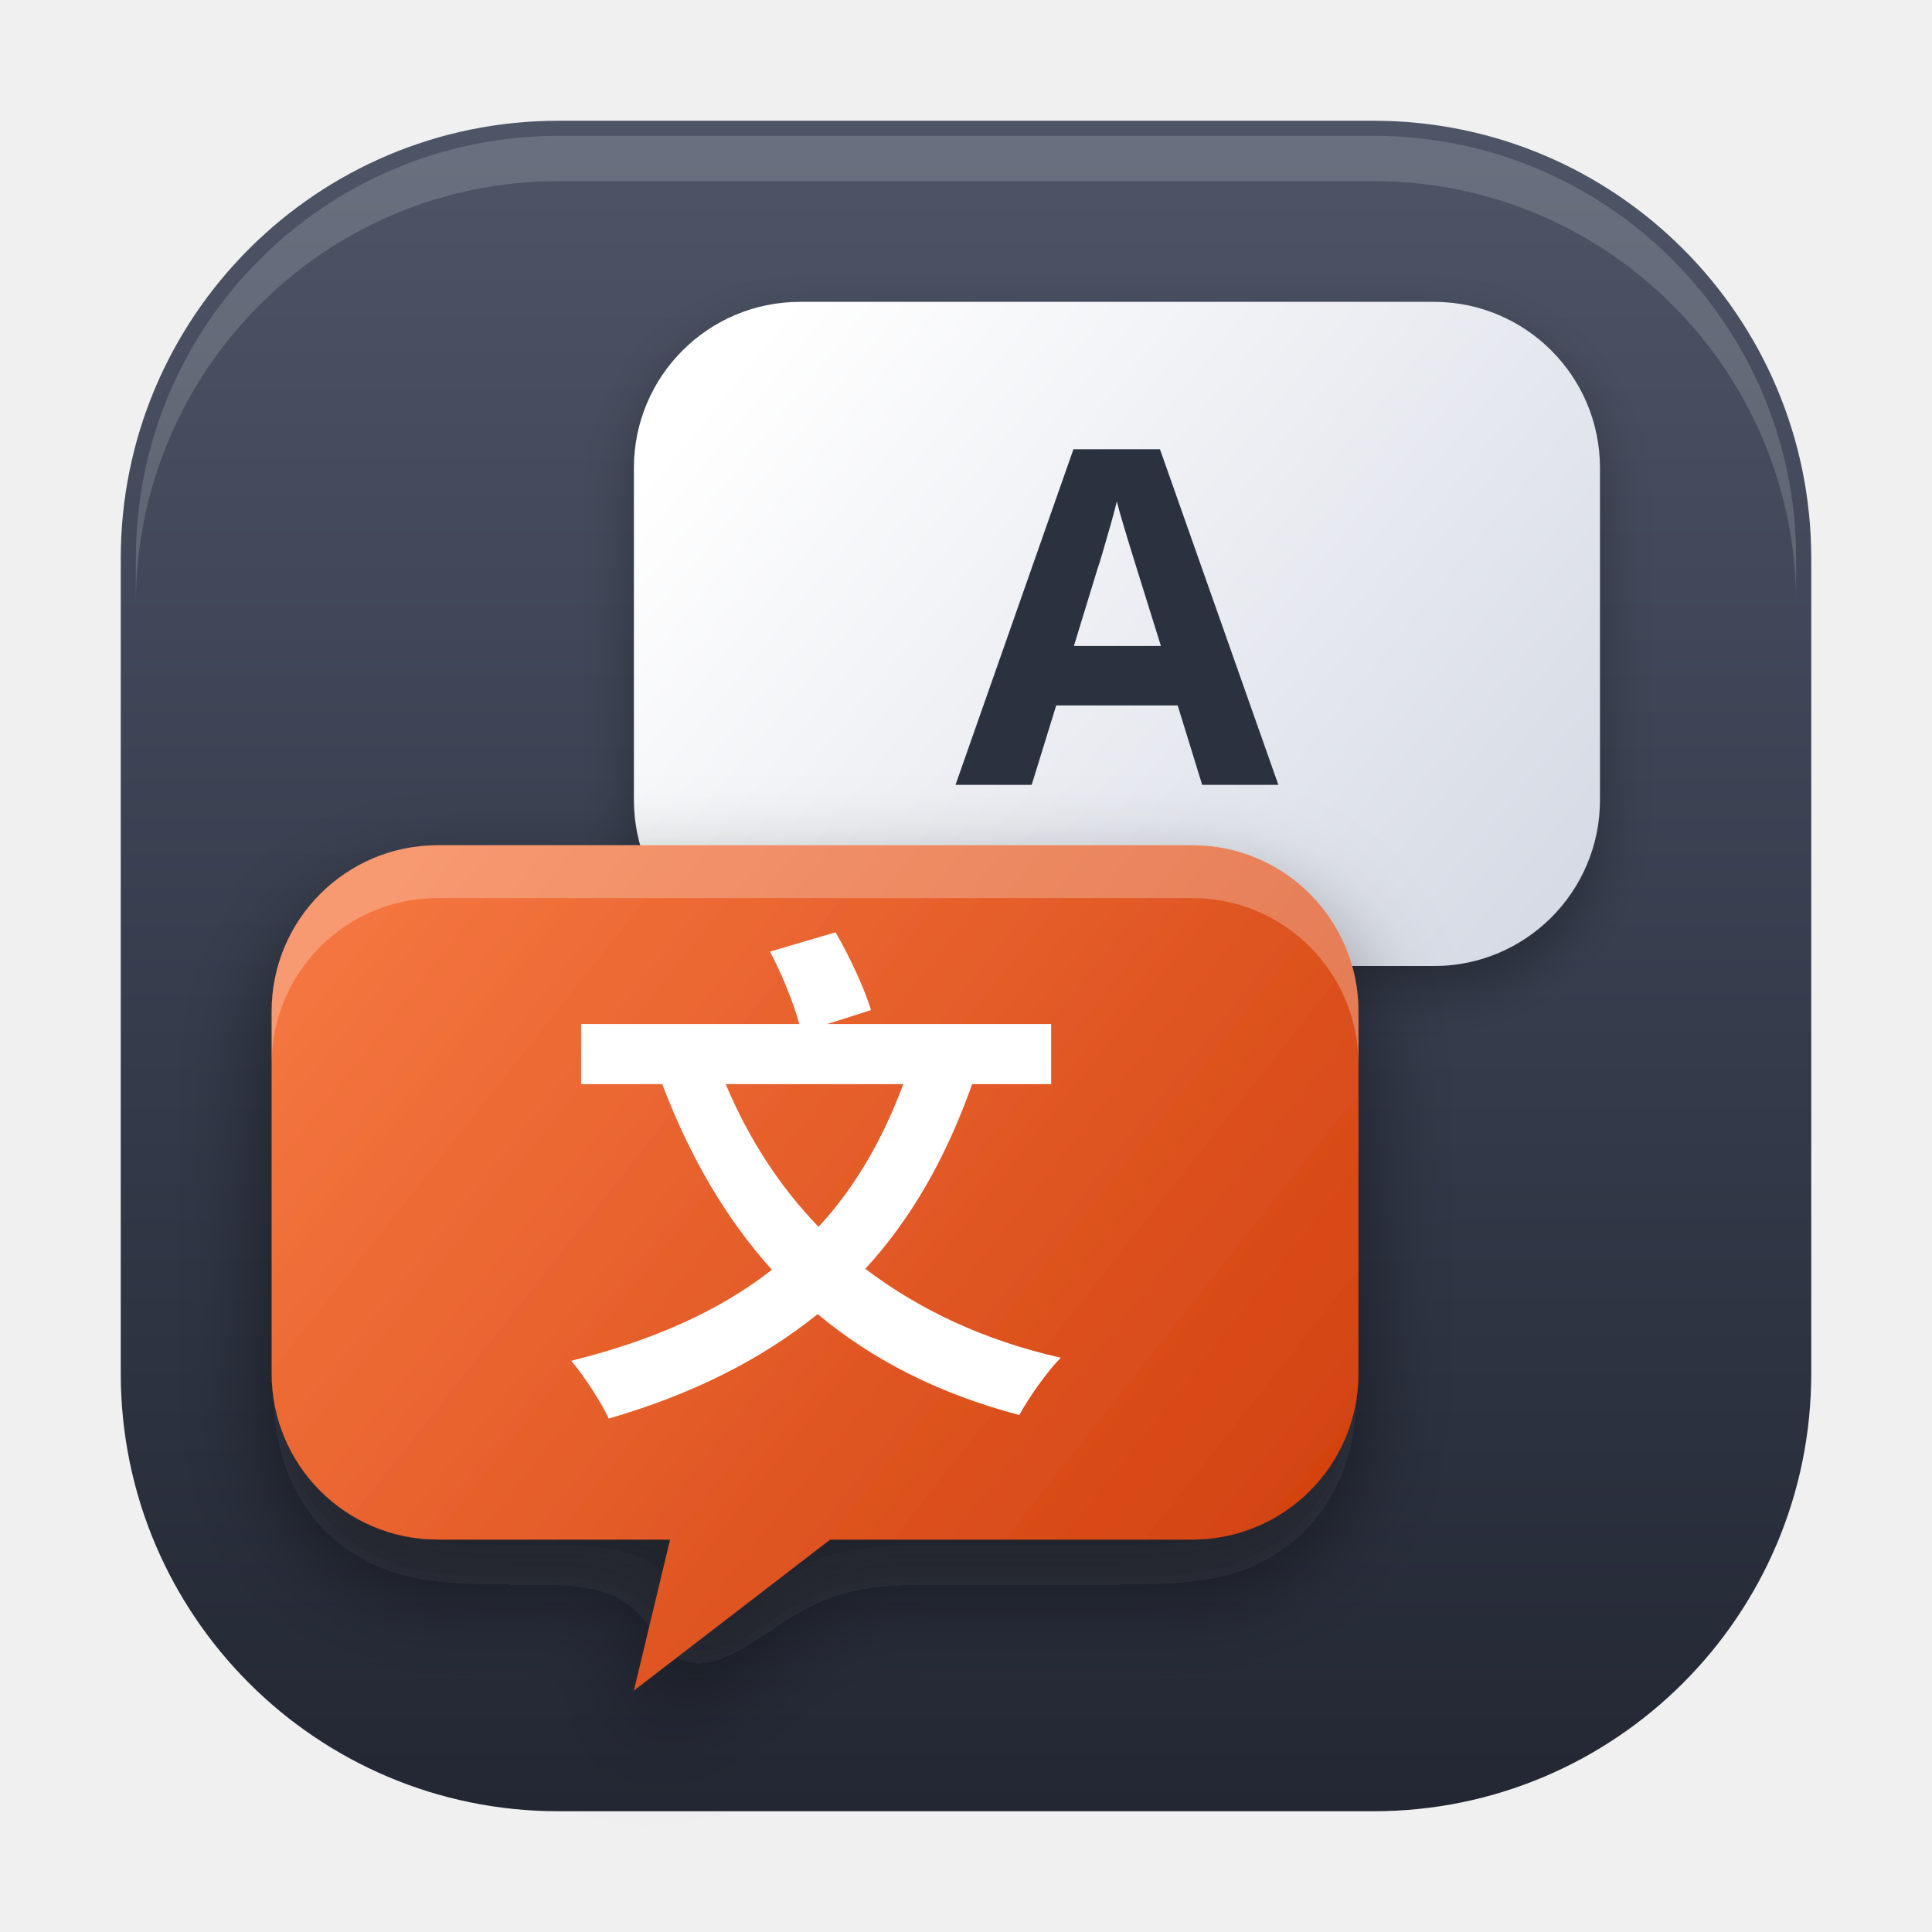
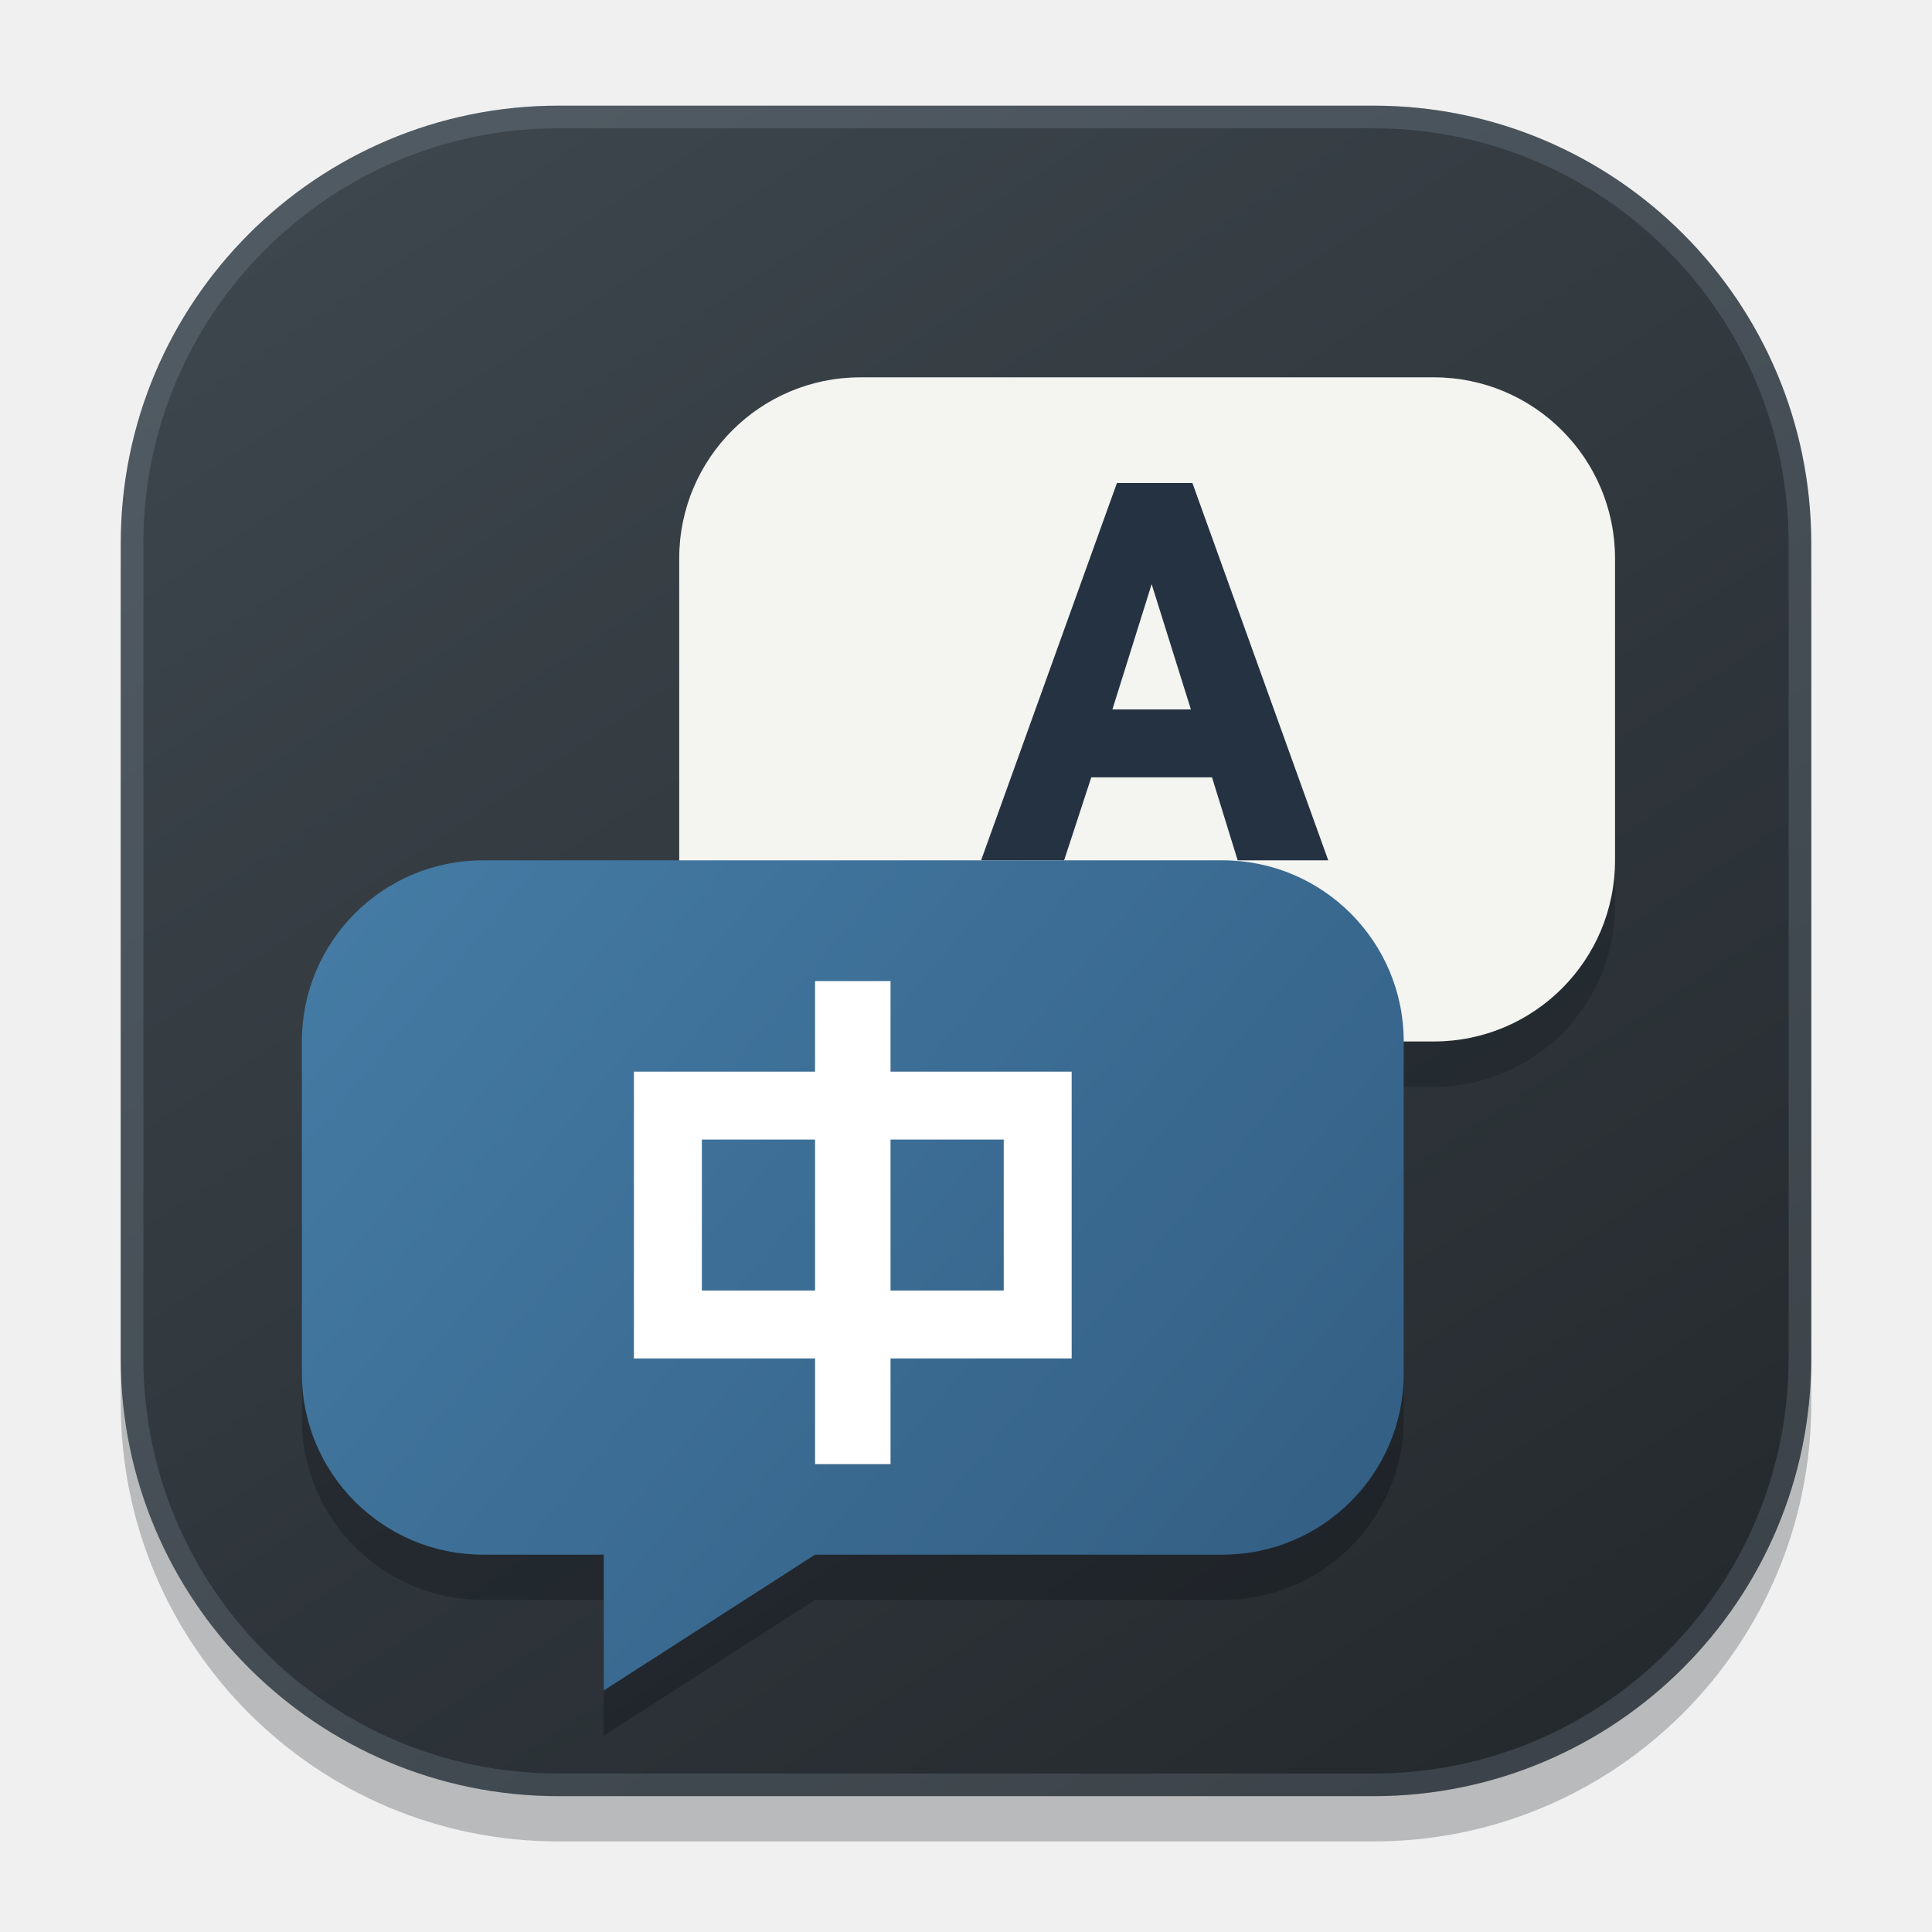
<svg xmlns="http://www.w3.org/2000/svg" viewBox="0 0 128 128" width="128" height="128">
  <defs>
-     <linearGradient id="base" x1="64" y1="8" x2="64" y2="120" gradientUnits="userSpaceOnUse">
-       <stop offset="0" stop-color="#4e5567" />
-       <stop offset="0.55" stop-color="#353b4b" />
-       <stop offset="1" stop-color="#232733" />
+     <linearGradient id="surface" x1="28" y1="8" x2="102" y2="120" gradientUnits="userSpaceOnUse">
+       <stop stop-color="#3d464d" />
+       <stop offset="1" stop-color="#24292d" />
    </linearGradient>
-     <linearGradient id="orange" x1="28" y1="56" x2="86" y2="102" gradientUnits="userSpaceOnUse">
-       <stop offset="0" stop-color="#f4753f" />
-       <stop offset="1" stop-color="#d34210" />
+     <linearGradient id="translation" x1="24" y1="58" x2="84" y2="108" gradientUnits="userSpaceOnUse">
+       <stop stop-color="#447ba4" />
+       <stop offset="1" stop-color="#345f84" />
    </linearGradient>
-     <linearGradient id="pale" x1="52" y1="20" x2="106" y2="64" gradientUnits="userSpaceOnUse">
-       <stop offset="0" stop-color="#ffffff" />
-       <stop offset="1" stop-color="#d3d8e3" />
-     </linearGradient>
-     <filter id="drop" x="-40%" y="-40%" width="180%" height="180%">
-       <feDropShadow dx="0" dy="3" stdDeviation="3.2" flood-color="#0b0d12" flood-opacity="0.5" />
-     </filter>
-     <filter id="soft" x="-40%" y="-40%" width="180%" height="180%">
-       <feDropShadow dx="0" dy="1.5" stdDeviation="1.8" flood-color="#0b0d12" flood-opacity="0.3" />
-     </filter>
  </defs>
-   <rect x="8" y="8" width="112" height="112" rx="29" fill="url(#base)" />
-   <path d="M37 9h54a28 28 0 0 1 28 28v3a28 28 0 0 0-28-28H37A28 28 0 0 0 9 40v-3A28 28 0 0 1 37 9z" fill="#ffffff" fill-opacity="0.16" />
-   <g filter="url(#soft)">
-     <path d="M53 20h42a11 11 0 0 1 11 11v22a11 11 0 0 1-11 11H53a11 11 0 0 1-11-11V31a11 11 0 0 1 11-11z" fill="url(#pale)" />
-     <text x="74" y="52" font-family="Ubuntu Sans, Noto Sans, DejaVu Sans, sans-serif" font-size="31" font-weight="700" text-anchor="middle" fill="#2b3140">A</text>
-   </g>
-   <g filter="url(#drop)">
-     <path d="M29 56h50a11 11 0 0 1 11 11v24a11 11 0 0 1-11 11H55l-13 10 2.4-10H29a11 11 0 0 1-11-11V67a11 11 0 0 1 11-11z" fill="url(#orange)" />
-     <path d="M29 56h50a11 11 0 0 1 11 11v3.5a11 11 0 0 0-11-11H29a11 11 0 0 0-11 11V67a11 11 0 0 1 11-11z" fill="#ffffff" fill-opacity="0.26" />
-     <text x="54" y="91" font-family="Noto Sans CJK SC, Source Han Sans SC, sans-serif" font-size="34" font-weight="700" text-anchor="middle" fill="#ffffff">文</text>
-   </g>
+   <rect x="8" y="10" width="112" height="112" rx="29" fill="#080d13" fill-opacity="0.24" />
+   <rect x="8" y="7" width="112" height="112" rx="29" fill="url(#surface)" />
+   <rect x="8.75" y="7.75" width="110.5" height="110.5" rx="28.25" fill="none" stroke="#a9b8c8" stroke-opacity="0.18" stroke-width="1.5" />
+   <path d="M57 25h38a12 12 0 0 1 12 12v20a12 12 0 0 1-12 12H57a12 12 0 0 1-12-12V37a12 12 0 0 1 12-12Z" fill="#080d13" fill-opacity="0.2" transform="translate(0 3)" />
+   <path d="M57 25h38a12 12 0 0 1 12 12v20a12 12 0 0 1-12 12H57a12 12 0 0 1-12-12V37a12 12 0 0 1 12-12Z" fill="#f4f4f1" />
+   <path d="m65 57 9-25h5l9 25h-6l-1.7-5.5h-8L70.5 57Zm8.7-10h5.2l-2.6-8.3Z" fill="#243241" fill-rule="evenodd" />
+   <path d="M32 57h49a12 12 0 0 1 12 12v22a12 12 0 0 1-12 12H54l-14 9v-9h-8a12 12 0 0 1-12-12V69a12 12 0 0 1 12-12Z" fill="#080d13" fill-opacity="0.28" transform="translate(0 3)" />
+   <path d="M32 57h49a12 12 0 0 1 12 12v22a12 12 0 0 1-12 12H54l-14 9v-9h-8a12 12 0 0 1-12-12V69a12 12 0 0 1 12-12Z" fill="url(#translation)" />
+   <path d="M42 71h29v19H42Zm4.5 4.5v10h20v-10Z" fill="#ffffff" fill-rule="evenodd" />
+   <path d="M54 65h5v32h-5Z" fill="#ffffff" />
</svg>
